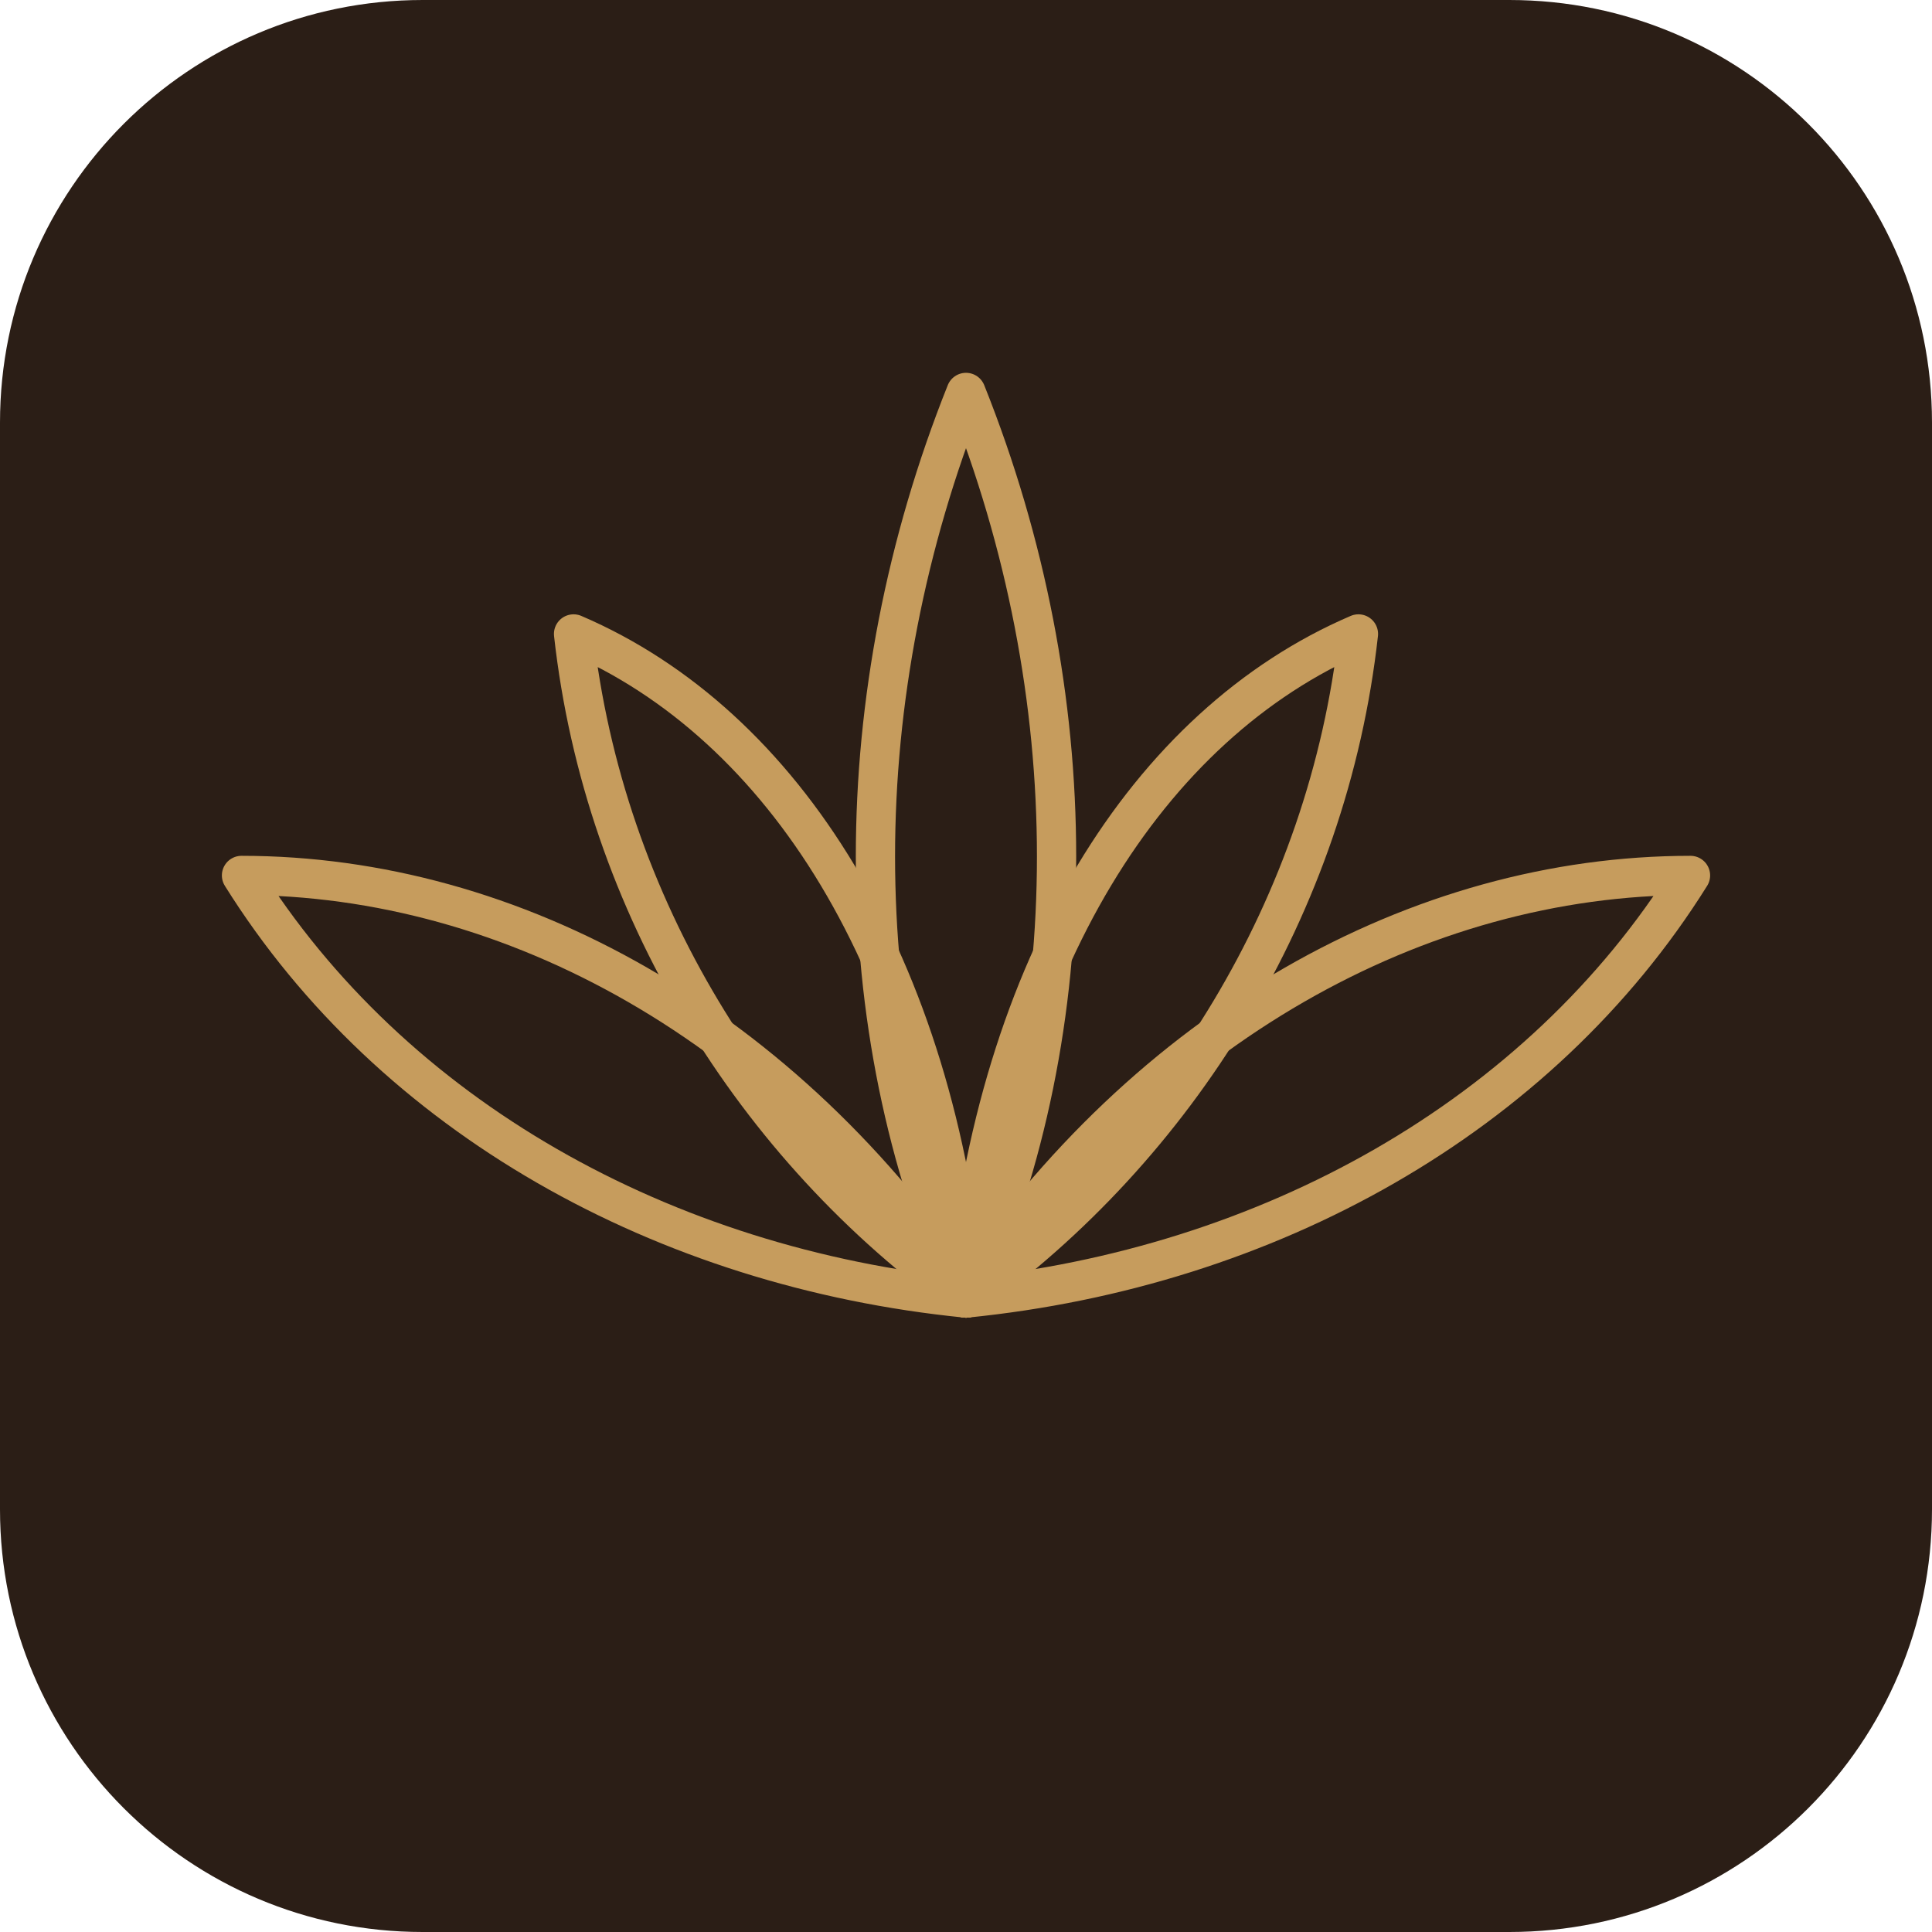
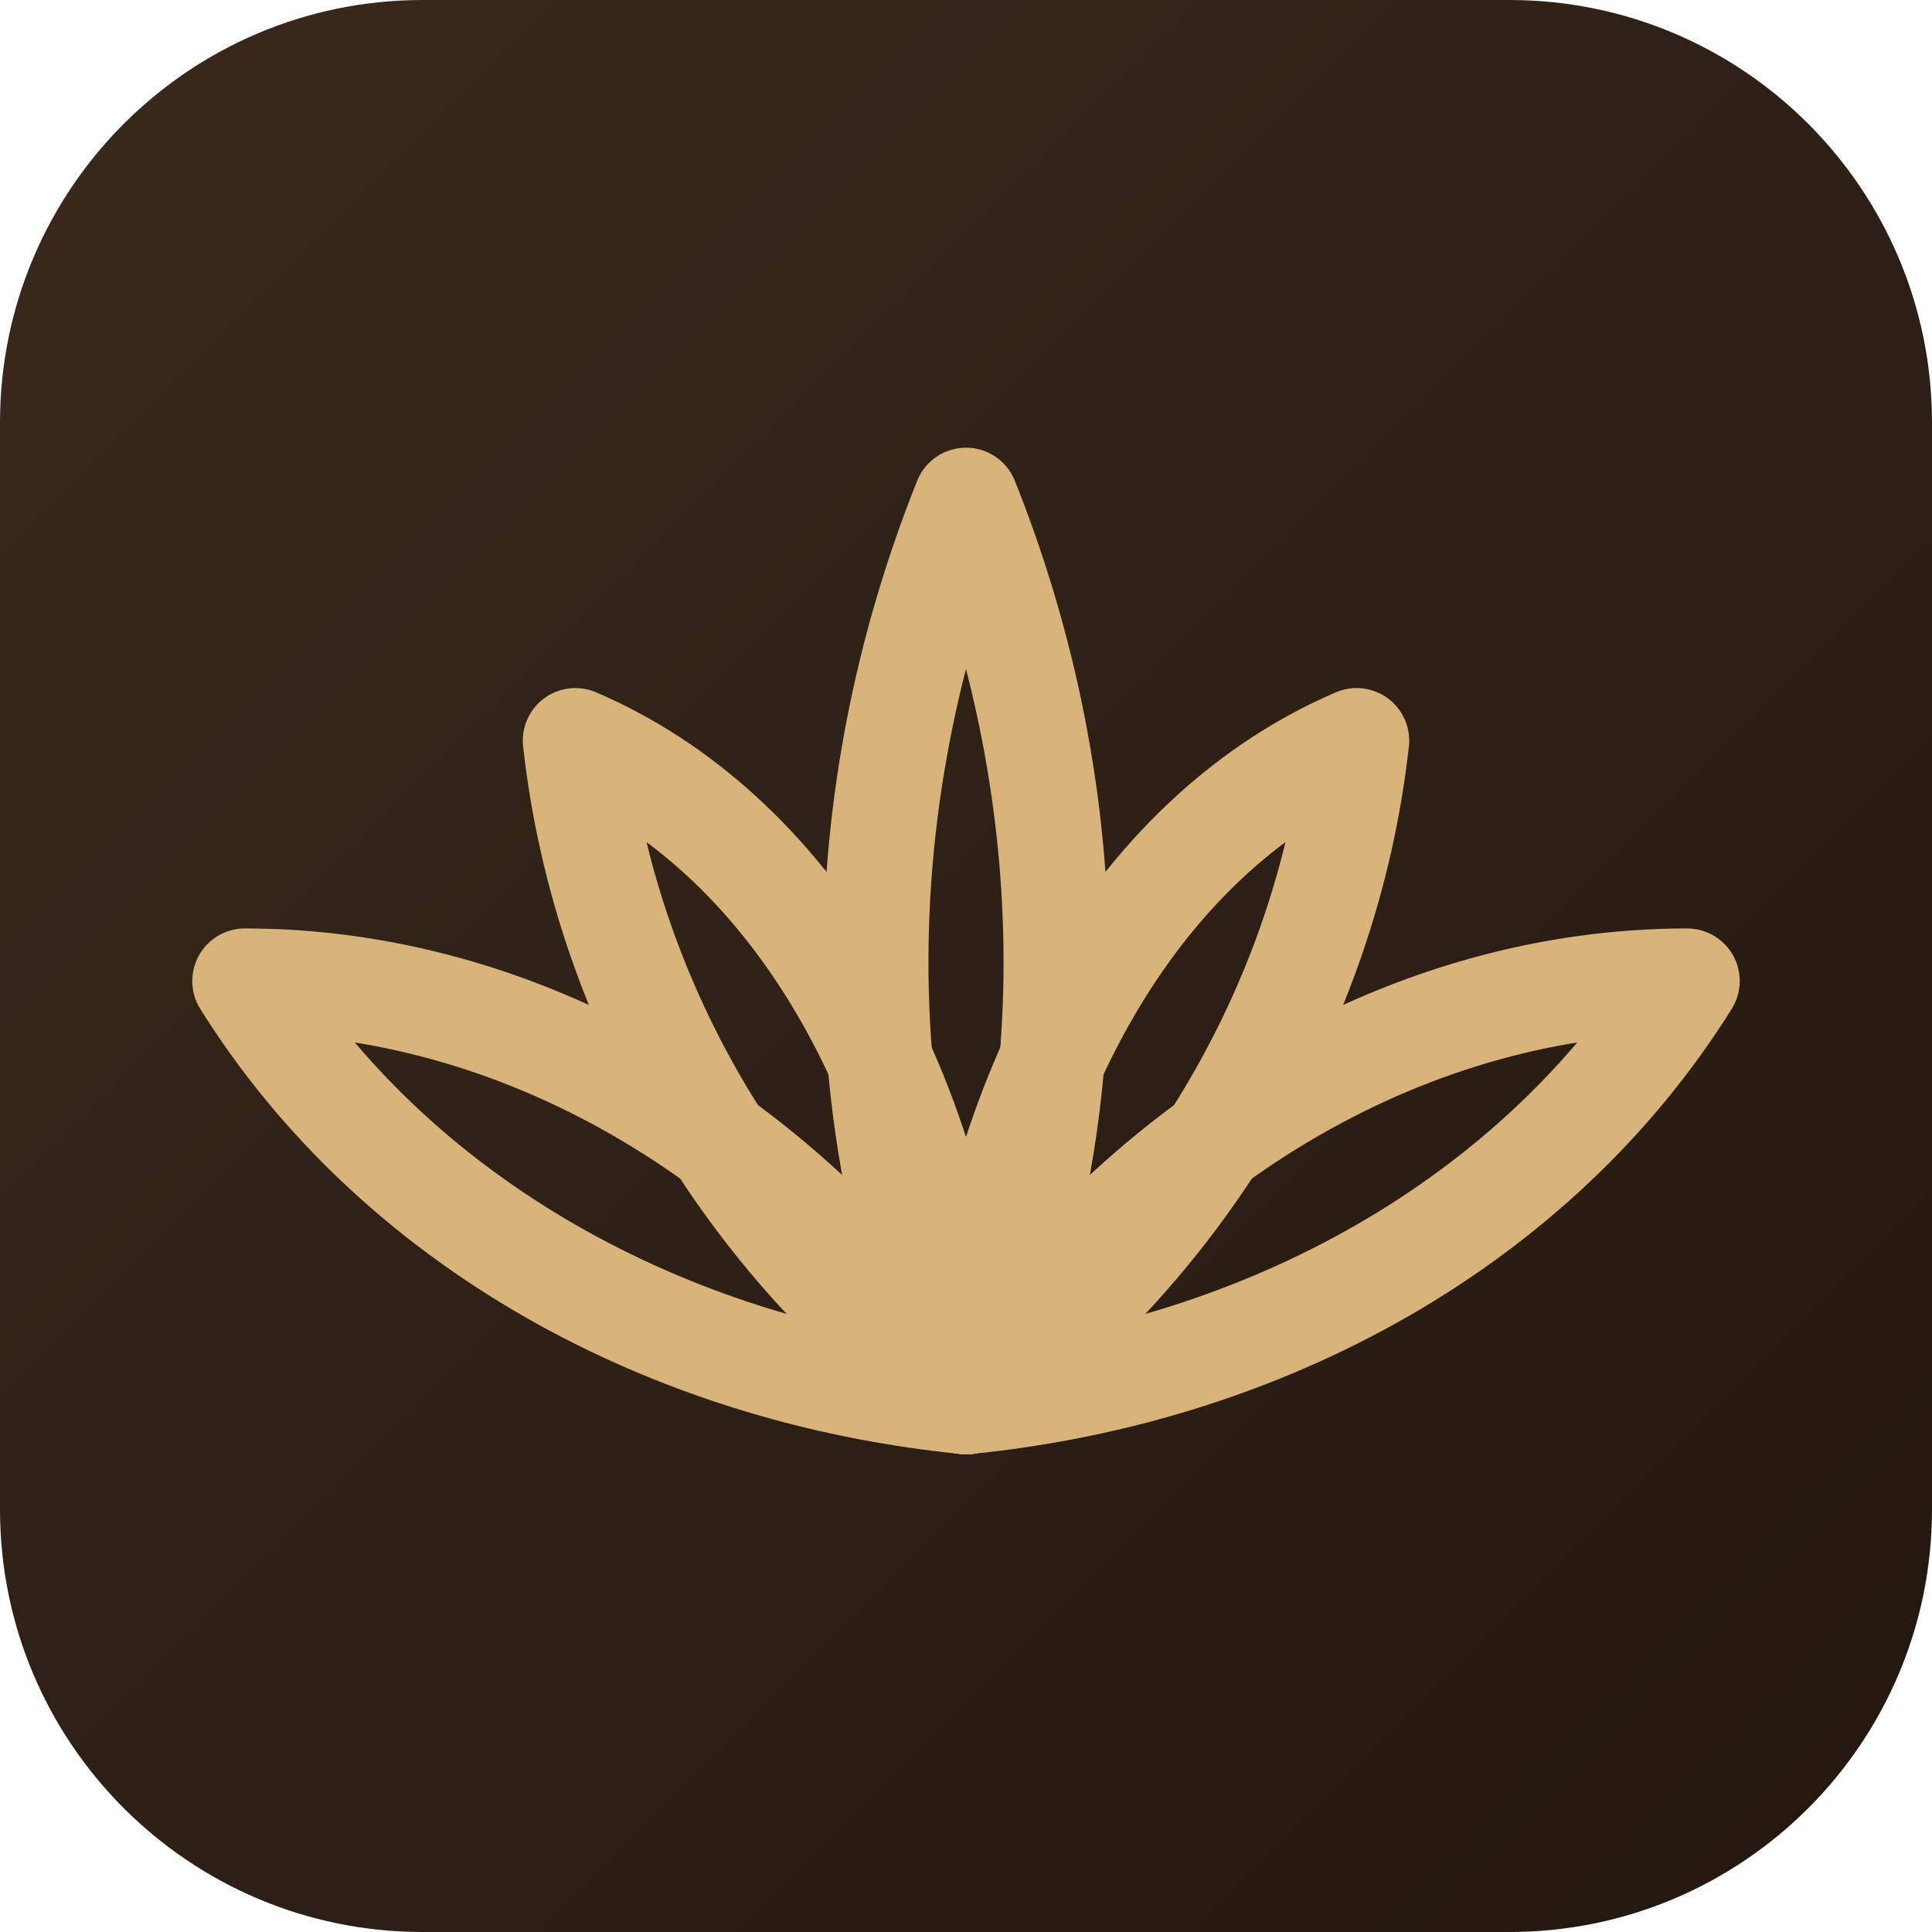
- <svg xmlns="http://www.w3.org/2000/svg" viewBox="0 0 64 64">
-   <rect width="64" height="64" rx="14" fill="#2b1e16" />
-   <g fill="none" stroke="#c69c5d" stroke-width="2.6" stroke-linejoin="round" transform="translate(2 8) scale(.5)">
-     <path d="M60 70 C52 52 52 30 60 10 C68 30 68 52 60 70Z" />
-     <path d="M60 70 C46 60 36 44 34 26 C48 32 58 48 60 70Z" />
-     <path d="M60 70 C74 60 84 44 86 26 C72 32 62 48 60 70Z" />
-     <path d="M60 70 C40 68 22 58 12 42 C30 42 48 52 60 70Z" />
-     <path d="M60 70 C80 68 98 58 108 42 C90 42 72 52 60 70Z" />
-   </g>
+ <svg xmlns="http://www.w3.org/2000/svg" viewBox="0 0 512 512">
+   <defs>
+     <linearGradient id="g" x1="0" y1="0" x2="1" y2="1">
+       <stop offset="0" stop-color="#3a291c" />
+       <stop offset="1" stop-color="#22170f" />
+     </linearGradient>
+   </defs>
+   <rect width="512" height="512" rx="112" fill="url(#g)" />
+   <svg x="41" y="58" width="430" height="396" viewBox="6 6 108 70">
+     <g fill="none" stroke="#d8b47a" stroke-width="7" stroke-linejoin="round" stroke-linecap="round">
+       <path d="M60 70 C52 52 52 30 60 10 C68 30 68 52 60 70Z" />
+       <path d="M60 70 C46 60 36 44 34 26 C48 32 58 48 60 70Z" />
+       <path d="M60 70 C74 60 84 44 86 26 C72 32 62 48 60 70Z" />
+       <path d="M60 70 C40 68 22 58 12 42 C30 42 48 52 60 70Z" />
+       <path d="M60 70 C80 68 98 58 108 42 C90 42 72 52 60 70Z" />
+     </g>
+   </svg>
</svg>
